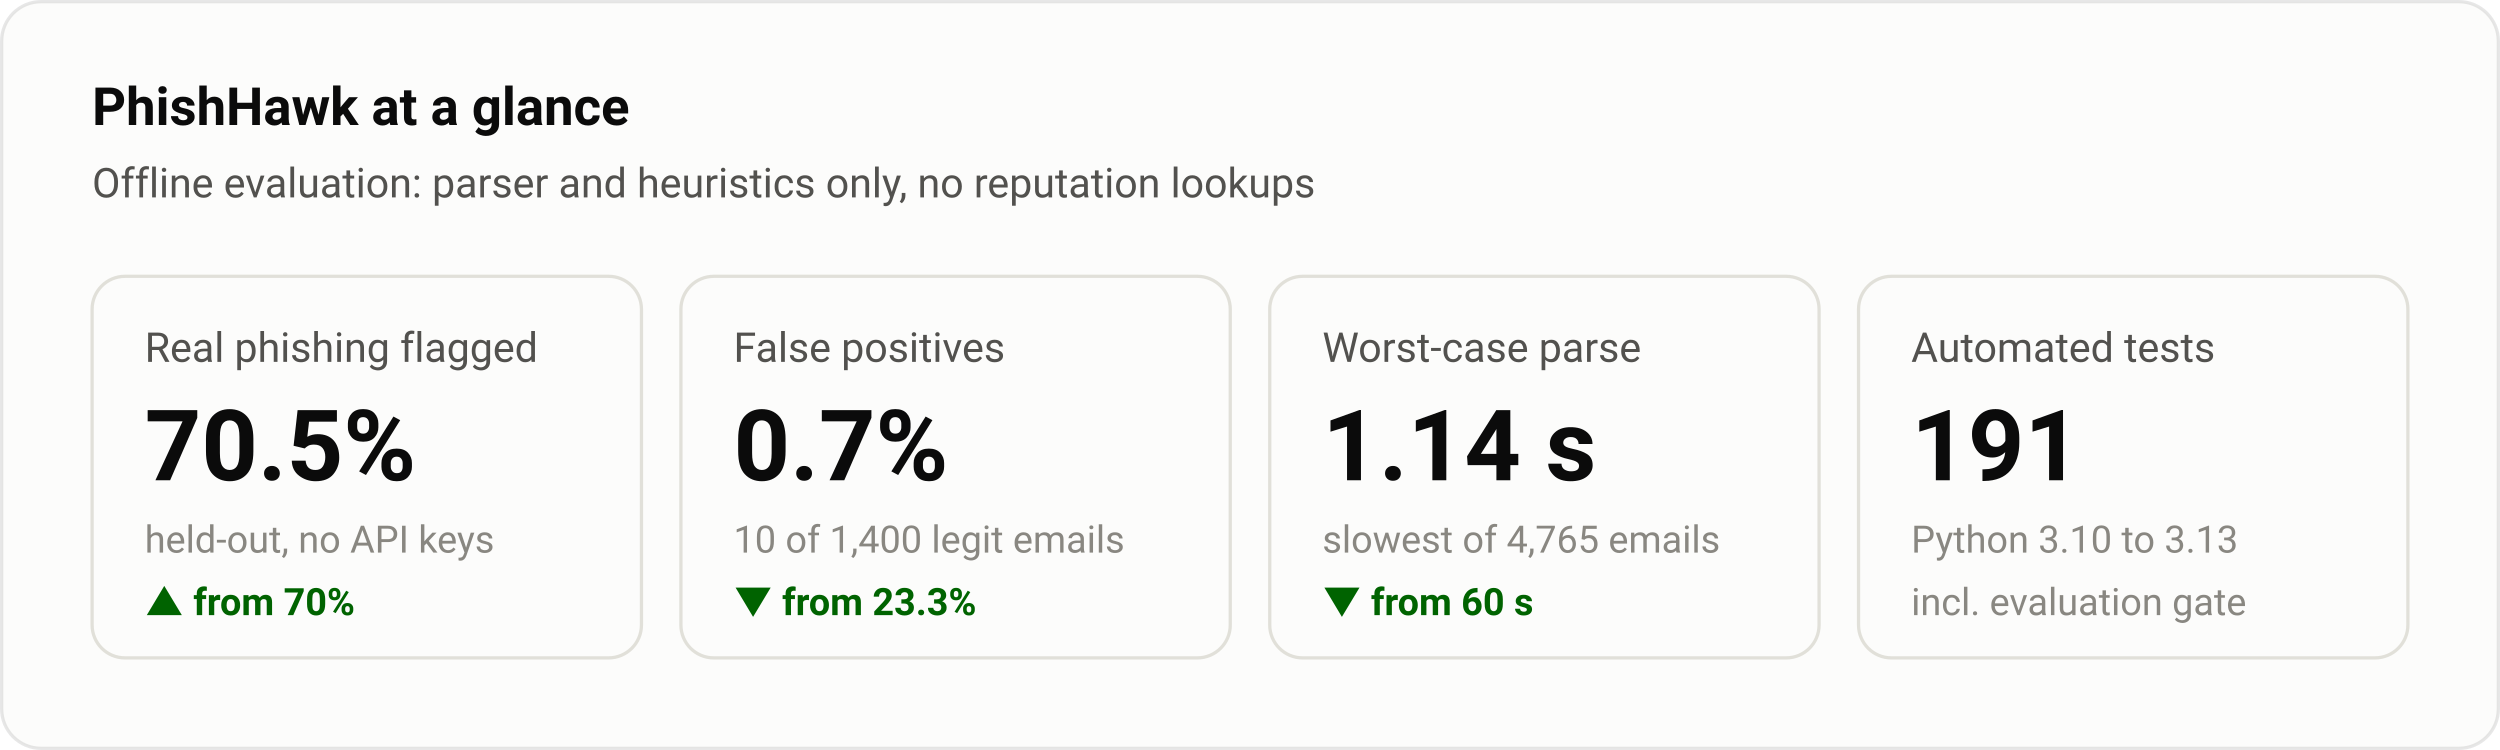
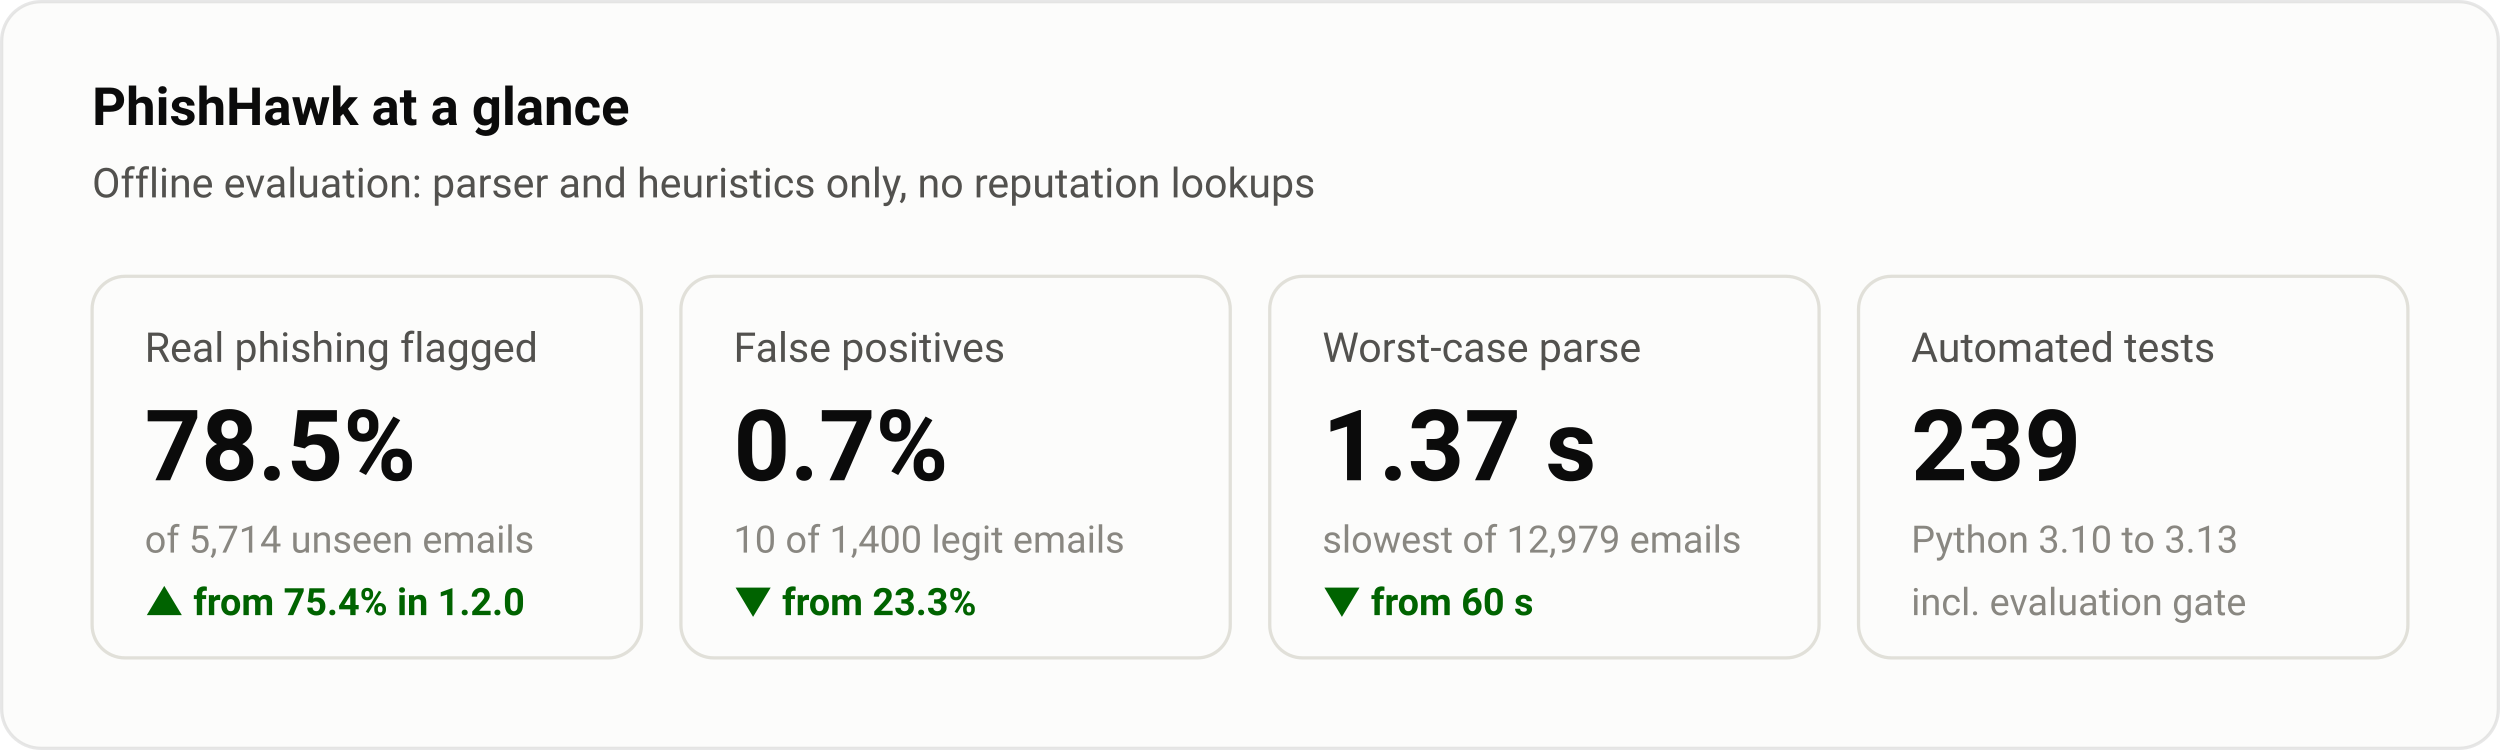
<svg xmlns="http://www.w3.org/2000/svg" width="760" height="228" viewBox="0 0 760 228" font-family="system-ui,-apple-system,'Segoe UI',Roboto,sans-serif" role="img" aria-label="PhishHawk at a glance">
  <rect x="0.5" y="0.5" width="759" height="227" rx="12" fill="#fcfcfb" stroke="rgba(11,11,11,0.10)" />
  <text x="28.0" y="38.0" fill="#0b0b0b" font-size="16" font-weight="600" text-anchor="start">PhishHawk at a glance</text>
  <text x="28.0" y="60.0" fill="#52514e" font-size="12.5" font-weight="400" text-anchor="start">Offline evaluation: parser and heuristics only, no reputation lookups</text>
  <rect x="28.0" y="84" width="167.0" height="116" rx="10" fill="none" stroke="#e1e0d9" />
  <text x="44.0" y="110.0" fill="#52514e" font-size="12.5" font-weight="400" text-anchor="start">Real phishing flagged</text>
-   <text x="44.0" y="146.0" fill="#0b0b0b" font-size="30" font-weight="600" text-anchor="start">70.5%</text>
-   <text x="44.0" y="168.0" fill="#898781" font-size="11.5" font-weight="400" text-anchor="start">held-out, no API keys</text>
-   <text x="44.0" y="187.0" fill="#006300" font-size="11.5" font-weight="600" text-anchor="start">▲ from 70%</text>
+   <text x="44.0" y="146.0" fill="#0b0b0b" font-size="30" font-weight="600" text-anchor="start">78.5%</text>
+   <text x="44.0" y="168.0" fill="#898781" font-size="11.5" font-weight="400" text-anchor="start">of 5,714 unseen emails</text>
+   <text x="44.0" y="187.0" fill="#006300" font-size="11.5" font-weight="600" text-anchor="start">▲ from 75.4% in 1.2.0</text>
  <rect x="207.0" y="84" width="167.0" height="116" rx="10" fill="none" stroke="#e1e0d9" />
  <text x="223.0" y="110.0" fill="#52514e" font-size="12.5" font-weight="400" text-anchor="start">False positives</text>
  <text x="223.0" y="146.0" fill="#0b0b0b" font-size="30" font-weight="600" text-anchor="start">0.7%</text>
  <text x="223.0" y="168.0" fill="#898781" font-size="11.5" font-weight="400" text-anchor="start">10 of 1,400 legit emails</text>
  <text x="223.0" y="187.0" fill="#006300" font-size="11.5" font-weight="600" text-anchor="start">▼ from 23.3%</text>
  <rect x="386.0" y="84" width="167.0" height="116" rx="10" fill="none" stroke="#e1e0d9" />
  <text x="402.0" y="110.0" fill="#52514e" font-size="12.5" font-weight="400" text-anchor="start">Worst-case parse</text>
-   <text x="402.0" y="146.0" fill="#0b0b0b" font-size="30" font-weight="600" text-anchor="start">1.14 s</text>
-   <text x="402.0" y="168.0" fill="#898781" font-size="11.5" font-weight="400" text-anchor="start">slowest of 4,765 emails</text>
+   <text x="402.0" y="146.0" fill="#0b0b0b" font-size="30" font-weight="600" text-anchor="start">1.37 s</text>
+   <text x="402.0" y="168.0" fill="#898781" font-size="11.5" font-weight="400" text-anchor="start">slowest of 12,979 emails</text>
  <text x="402.0" y="187.0" fill="#006300" font-size="11.5" font-weight="600" text-anchor="start">▼ from 60 s</text>
  <rect x="565.0" y="84" width="167.0" height="116" rx="10" fill="none" stroke="#e1e0d9" />
  <text x="581.0" y="110.0" fill="#52514e" font-size="12.5" font-weight="400" text-anchor="start">Automated tests</text>
-   <text x="581.0" y="146.0" fill="#0b0b0b" font-size="30" font-weight="600" text-anchor="start">191</text>
+   <text x="581.0" y="146.0" fill="#0b0b0b" font-size="30" font-weight="600" text-anchor="start">239</text>
  <text x="581.0" y="168.0" fill="#898781" font-size="11.5" font-weight="400" text-anchor="start">Python 3.10 to 3.13</text>
  <text x="581.0" y="187.0" fill="#898781" font-size="11.5" font-weight="400" text-anchor="start">incl. evaluation gate</text>
</svg>
